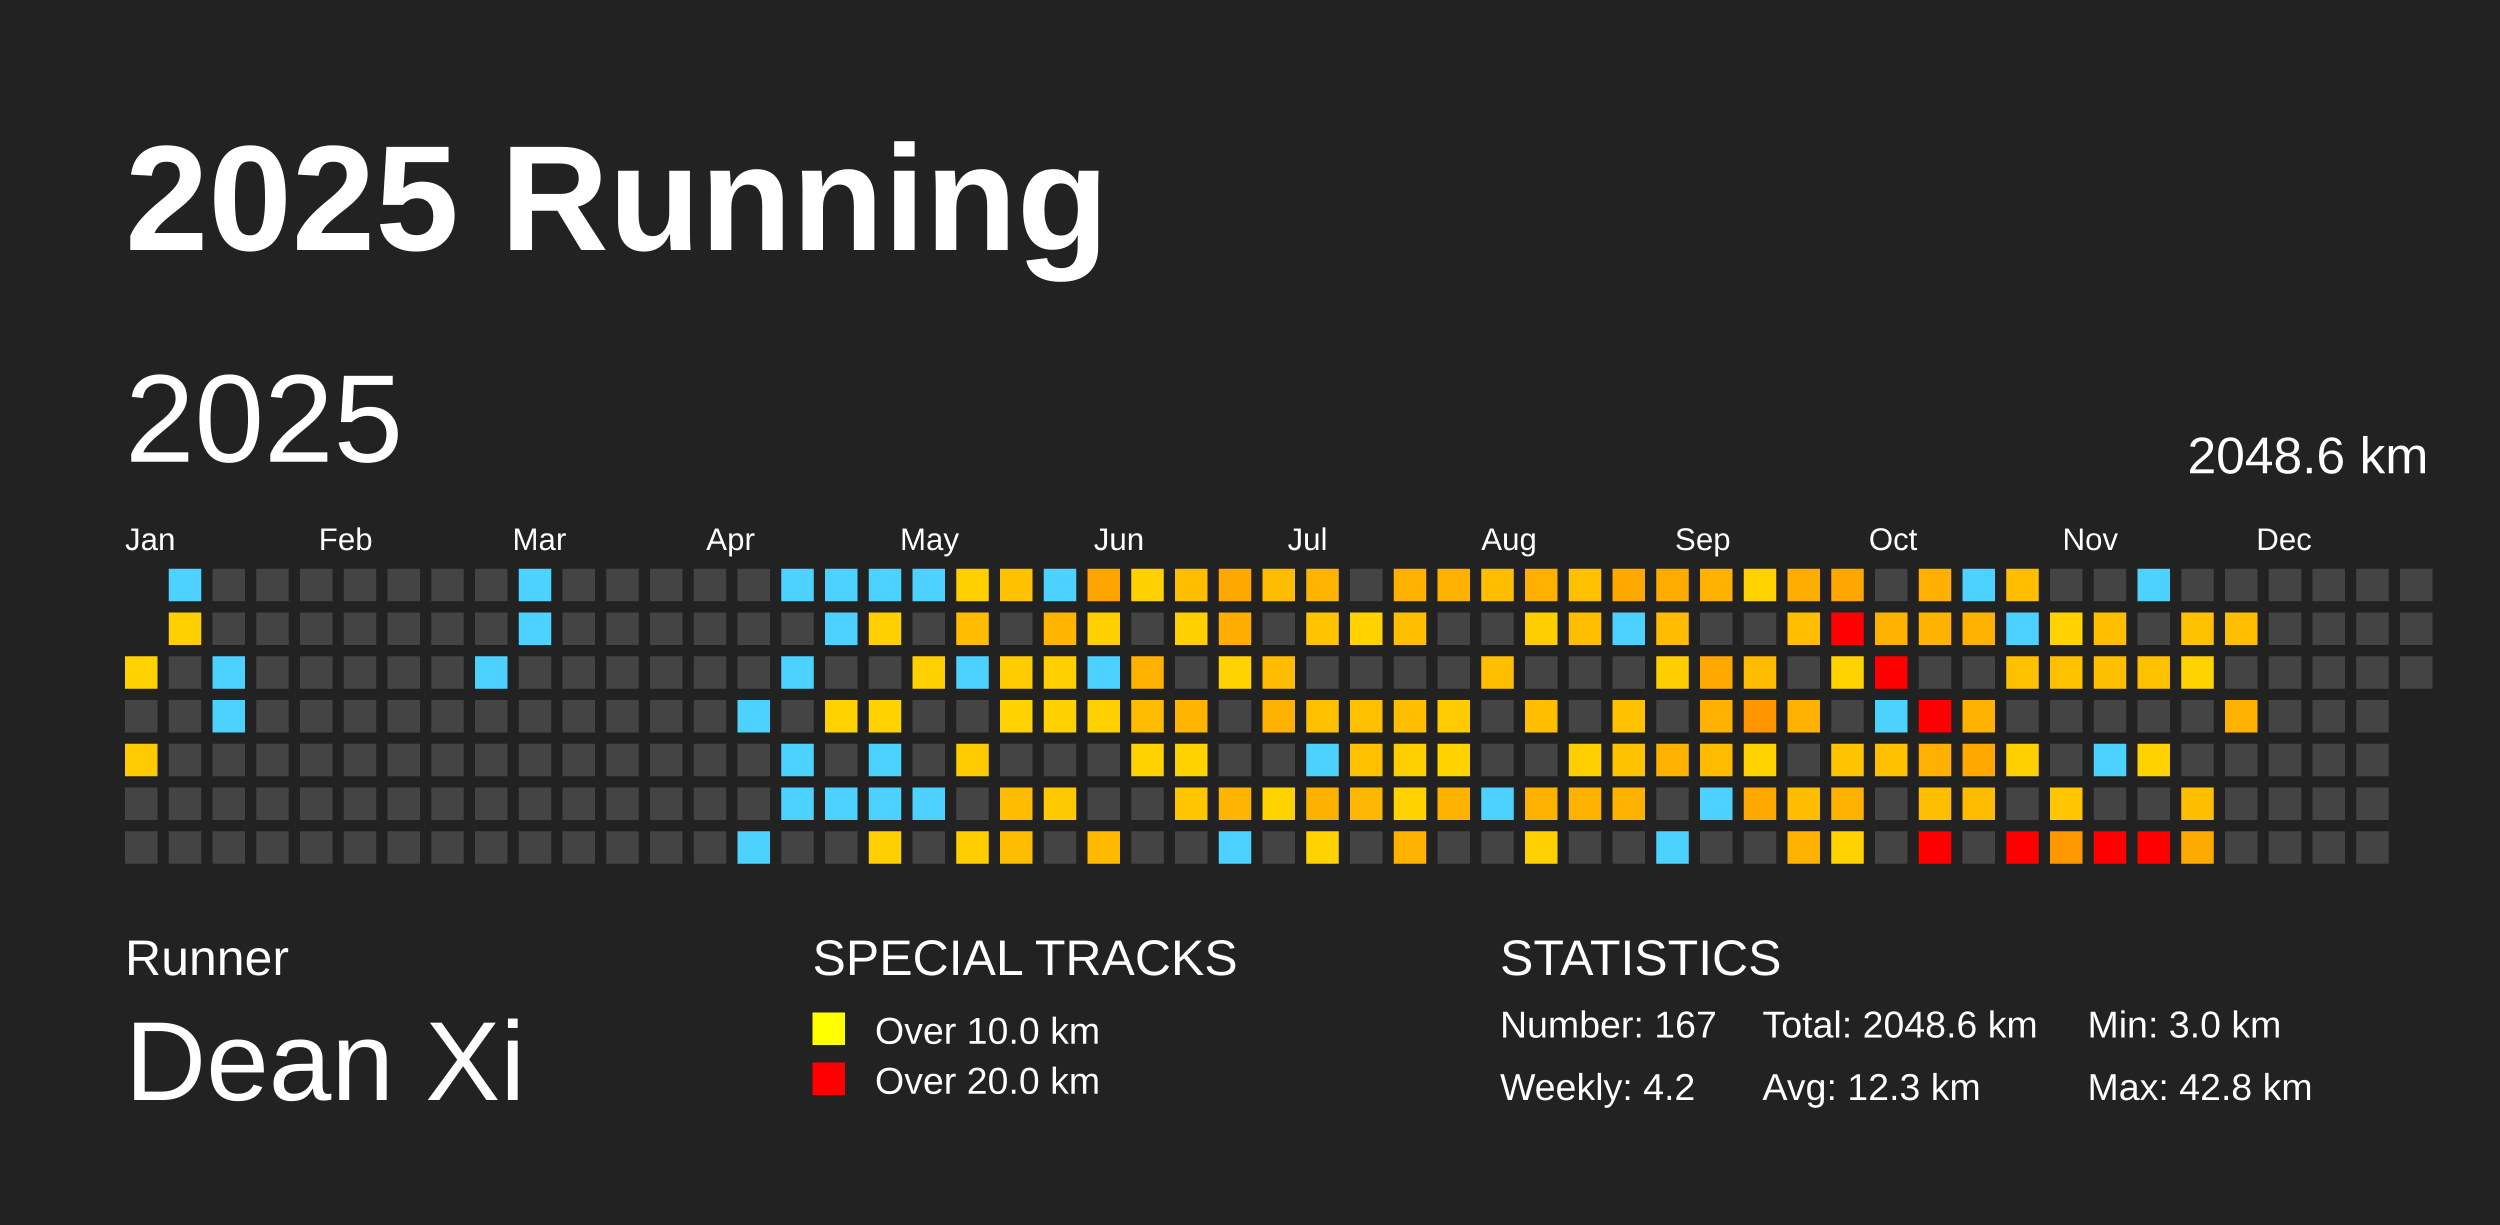
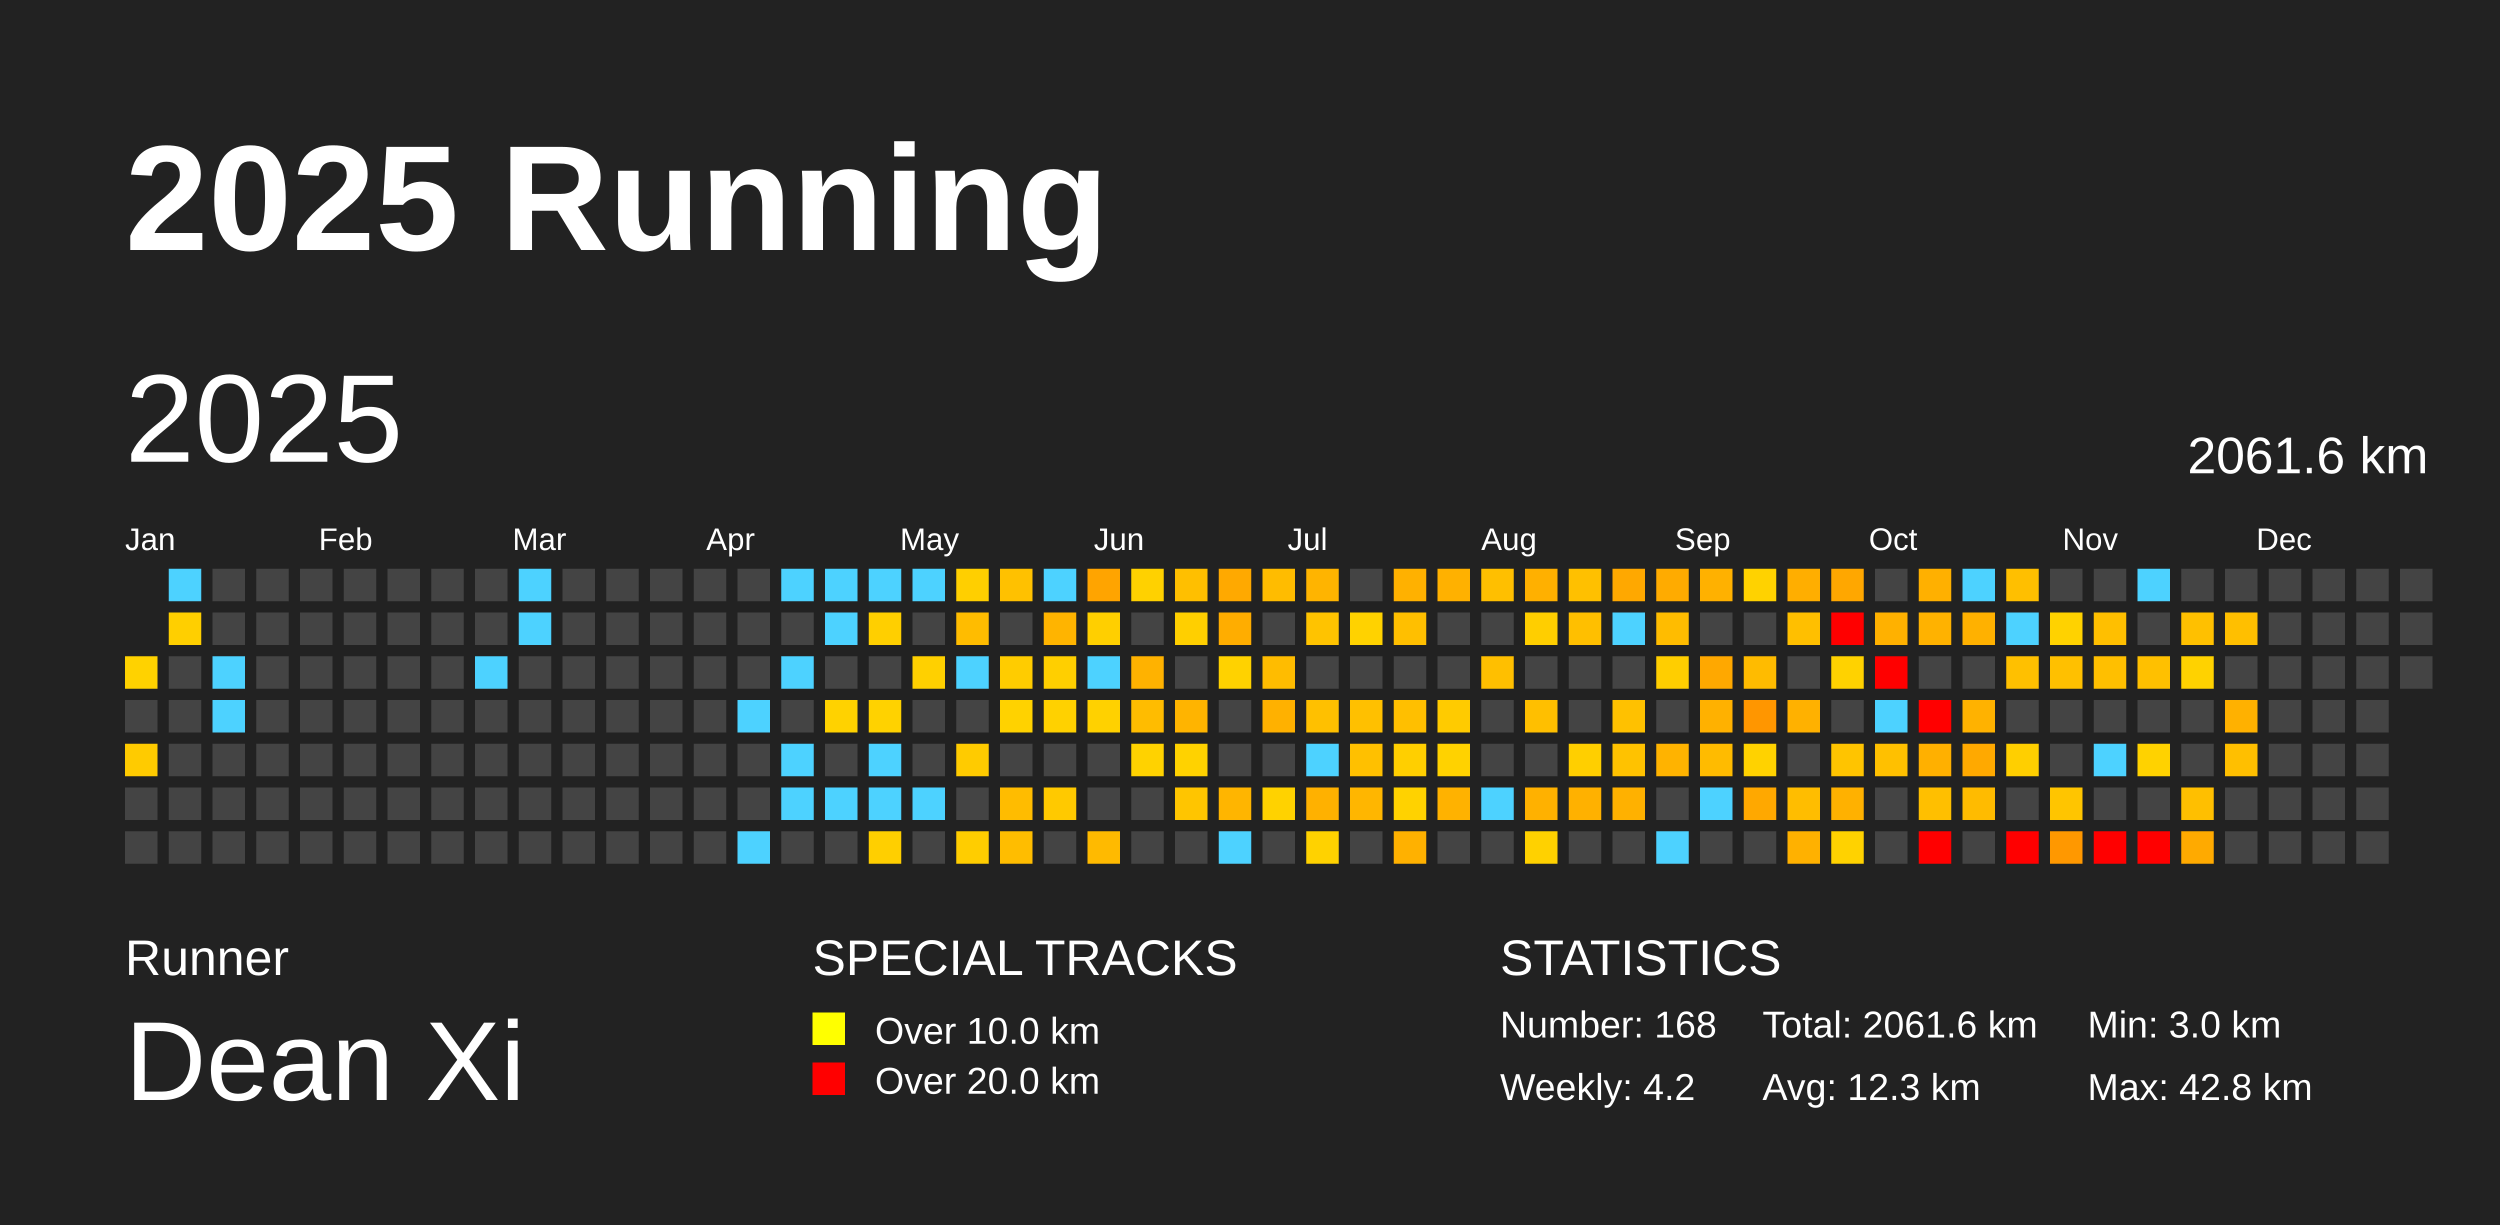
<svg xmlns="http://www.w3.org/2000/svg" baseProfile="full" height="98mm" version="1.1" viewBox="0,0,200,98" width="200mm">
  <defs />
  <rect fill="#222222" height="98" width="200" x="0" y="0" />
  <text fill="#FFFFFF" style="font-size:12px; font-family:Arial; font-weight:bold;" x="10" y="20">2025 Running</text>
  <text fill="#FFFFFF" style="font-size:4px; font-family:Arial" x="10" y="78">Runner</text>
  <text fill="#FFFFFF" style="font-size:9px; font-family:Arial" x="10" y="88">Dean Xi</text>
  <text fill="#FFFFFF" style="font-size:4px; font-family:Arial" x="65" y="78">SPECIAL TRACKS</text>
  <rect fill="yellow" height="2.6" width="2.6" x="65" y="81" />
  <text fill="#FFFFFF" style="font-size:3px; font-family:Arial" x="70" y="83.5">Over 10.0 km</text>
  <rect fill="red" height="2.6" width="2.6" x="65" y="85" />
  <text fill="#FFFFFF" style="font-size:3px; font-family:Arial" x="70" y="87.5">Over 20.0 km</text>
  <text fill="#FFFFFF" style="font-size:4px; font-family:Arial" x="120" y="78">STATISTICS</text>
-   <text fill="#FFFFFF" style="font-size:3px; font-family:Arial" x="120" y="83">Number: 167</text>
+   <text fill="#FFFFFF" style="font-size:3px; font-family:Arial" x="120" y="83">Number: 168</text>
  <text fill="#FFFFFF" style="font-size:3px; font-family:Arial" x="120" y="88">Weekly: 4.2</text>
-   <text fill="#FFFFFF" style="font-size:3px; font-family:Arial" x="141" y="83">Total: 2048.6 km</text>
+   <text fill="#FFFFFF" style="font-size:3px; font-family:Arial" x="141" y="83">Total: 2061.6 km</text>
  <text fill="#FFFFFF" style="font-size:3px; font-family:Arial" x="141" y="88">Avg: 12.3 km</text>
  <text fill="#FFFFFF" style="font-size:3px; font-family:Arial" x="167" y="83">Min: 3.0 km</text>
  <text fill="#FFFFFF" style="font-size:3px; font-family:Arial" x="167" y="88">Max: 42.8 km</text>
  <text dominant-baseline="hanging" fill="#FFFFFF" style="font-size:10.0px; font-family:Arial;" x="10" y="30">2025</text>
-   <text dominant-baseline="hanging" fill="#FFFFFF" style="font-size:4.125px; font-family:Arial;" x="175" y="35">2048.6 km</text>
+   <text dominant-baseline="hanging" fill="#FFFFFF" style="font-size:4.125px; font-family:Arial;" x="175" y="35">2061.6 km</text>
  <text fill="#FFFFFF" style="font-size:2.5px; font-family:Arial" x="10.0" y="44">Jan</text>
  <text fill="#FFFFFF" style="font-size:2.5px; font-family:Arial" x="25.5" y="44">Feb</text>
  <text fill="#FFFFFF" style="font-size:2.5px; font-family:Arial" x="41.0" y="44">Mar</text>
  <text fill="#FFFFFF" style="font-size:2.5px; font-family:Arial" x="56.5" y="44">Apr</text>
  <text fill="#FFFFFF" style="font-size:2.5px; font-family:Arial" x="72.0" y="44">May</text>
  <text fill="#FFFFFF" style="font-size:2.5px; font-family:Arial" x="87.5" y="44">Jun</text>
  <text fill="#FFFFFF" style="font-size:2.5px; font-family:Arial" x="103.0" y="44">Jul</text>
  <text fill="#FFFFFF" style="font-size:2.5px; font-family:Arial" x="118.5" y="44">Aug</text>
  <text fill="#FFFFFF" style="font-size:2.5px; font-family:Arial" x="134.0" y="44">Sep</text>
  <text fill="#FFFFFF" style="font-size:2.5px; font-family:Arial" x="149.5" y="44">Oct</text>
  <text fill="#FFFFFF" style="font-size:2.5px; font-family:Arial" x="165.0" y="44">Nov</text>
  <text fill="#FFFFFF" style="font-size:2.5px; font-family:Arial" x="180.5" y="44">Dec</text>
  <rect fill="#ffd200" height="2.6" width="2.6" x="10.0" y="52.5" />
  <rect fill="#444444" height="2.6" width="2.6" x="10.0" y="56.0" />
  <rect fill="#ffcb00" height="2.6" width="2.6" x="10.0" y="59.5" />
  <rect fill="#444444" height="2.6" width="2.6" x="10.0" y="63.0" />
  <rect fill="#444444" height="2.6" width="2.6" x="10.0" y="66.5" />
  <rect fill="#4dd2ff" height="2.6" width="2.6" x="13.5" y="45.5" />
  <rect fill="#ffcf00" height="2.6" width="2.6" x="13.5" y="49.0" />
  <rect fill="#444444" height="2.6" width="2.6" x="13.5" y="52.5" />
  <rect fill="#444444" height="2.6" width="2.6" x="13.5" y="56.0" />
  <rect fill="#444444" height="2.6" width="2.6" x="13.5" y="59.5" />
  <rect fill="#444444" height="2.6" width="2.6" x="13.5" y="63.0" />
  <rect fill="#444444" height="2.6" width="2.6" x="13.5" y="66.5" />
  <rect fill="#444444" height="2.6" width="2.6" x="17.0" y="45.5" />
  <rect fill="#444444" height="2.6" width="2.6" x="17.0" y="49.0" />
  <rect fill="#4dd2ff" height="2.6" width="2.6" x="17.0" y="52.5" />
  <rect fill="#4dd2ff" height="2.6" width="2.6" x="17.0" y="56.0" />
  <rect fill="#444444" height="2.6" width="2.6" x="17.0" y="59.5" />
  <rect fill="#444444" height="2.6" width="2.6" x="17.0" y="63.0" />
  <rect fill="#444444" height="2.6" width="2.6" x="17.0" y="66.5" />
  <rect fill="#444444" height="2.6" width="2.6" x="20.5" y="45.5" />
  <rect fill="#444444" height="2.6" width="2.6" x="20.5" y="49.0" />
  <rect fill="#444444" height="2.6" width="2.6" x="20.5" y="52.5" />
  <rect fill="#444444" height="2.6" width="2.6" x="20.5" y="56.0" />
  <rect fill="#444444" height="2.6" width="2.6" x="20.5" y="59.5" />
  <rect fill="#444444" height="2.6" width="2.6" x="20.5" y="63.0" />
  <rect fill="#444444" height="2.6" width="2.6" x="20.5" y="66.5" />
  <rect fill="#444444" height="2.6" width="2.6" x="24.0" y="45.5" />
  <rect fill="#444444" height="2.6" width="2.6" x="24.0" y="49.0" />
  <rect fill="#444444" height="2.6" width="2.6" x="24.0" y="52.5" />
  <rect fill="#444444" height="2.6" width="2.6" x="24.0" y="56.0" />
  <rect fill="#444444" height="2.6" width="2.6" x="24.0" y="59.5" />
  <rect fill="#444444" height="2.6" width="2.6" x="24.0" y="63.0" />
  <rect fill="#444444" height="2.6" width="2.6" x="24.0" y="66.5" />
  <rect fill="#444444" height="2.6" width="2.6" x="27.5" y="45.5" />
  <rect fill="#444444" height="2.6" width="2.6" x="27.5" y="49.0" />
  <rect fill="#444444" height="2.6" width="2.6" x="27.5" y="52.5" />
  <rect fill="#444444" height="2.6" width="2.6" x="27.5" y="56.0" />
  <rect fill="#444444" height="2.6" width="2.6" x="27.5" y="59.5" />
  <rect fill="#444444" height="2.6" width="2.6" x="27.5" y="63.0" />
  <rect fill="#444444" height="2.6" width="2.6" x="27.5" y="66.5" />
  <rect fill="#444444" height="2.6" width="2.6" x="31.0" y="45.5" />
  <rect fill="#444444" height="2.6" width="2.6" x="31.0" y="49.0" />
  <rect fill="#444444" height="2.6" width="2.6" x="31.0" y="52.5" />
  <rect fill="#444444" height="2.6" width="2.6" x="31.0" y="56.0" />
  <rect fill="#444444" height="2.6" width="2.6" x="31.0" y="59.5" />
  <rect fill="#444444" height="2.6" width="2.6" x="31.0" y="63.0" />
  <rect fill="#444444" height="2.6" width="2.6" x="31.0" y="66.5" />
  <rect fill="#444444" height="2.6" width="2.6" x="34.5" y="45.5" />
  <rect fill="#444444" height="2.6" width="2.6" x="34.5" y="49.0" />
  <rect fill="#444444" height="2.6" width="2.6" x="34.5" y="52.5" />
  <rect fill="#444444" height="2.6" width="2.6" x="34.5" y="56.0" />
  <rect fill="#444444" height="2.6" width="2.6" x="34.5" y="59.5" />
  <rect fill="#444444" height="2.6" width="2.6" x="34.5" y="63.0" />
  <rect fill="#444444" height="2.6" width="2.6" x="34.5" y="66.5" />
  <rect fill="#444444" height="2.6" width="2.6" x="38.0" y="45.5" />
  <rect fill="#444444" height="2.6" width="2.6" x="38.0" y="49.0" />
  <rect fill="#4dd2ff" height="2.6" width="2.6" x="38.0" y="52.5" />
  <rect fill="#444444" height="2.6" width="2.6" x="38.0" y="56.0" />
  <rect fill="#444444" height="2.6" width="2.6" x="38.0" y="59.5" />
  <rect fill="#444444" height="2.6" width="2.6" x="38.0" y="63.0" />
  <rect fill="#444444" height="2.6" width="2.6" x="38.0" y="66.5" />
  <rect fill="#4dd2ff" height="2.6" width="2.6" x="41.5" y="45.5" />
  <rect fill="#4dd2ff" height="2.6" width="2.6" x="41.5" y="49.0" />
  <rect fill="#444444" height="2.6" width="2.6" x="41.5" y="52.5" />
  <rect fill="#444444" height="2.6" width="2.6" x="41.5" y="56.0" />
  <rect fill="#444444" height="2.6" width="2.6" x="41.5" y="59.5" />
  <rect fill="#444444" height="2.6" width="2.6" x="41.5" y="63.0" />
  <rect fill="#444444" height="2.6" width="2.6" x="41.5" y="66.5" />
  <rect fill="#444444" height="2.6" width="2.6" x="45.0" y="45.5" />
  <rect fill="#444444" height="2.6" width="2.6" x="45.0" y="49.0" />
  <rect fill="#444444" height="2.6" width="2.6" x="45.0" y="52.5" />
  <rect fill="#444444" height="2.6" width="2.6" x="45.0" y="56.0" />
  <rect fill="#444444" height="2.6" width="2.6" x="45.0" y="59.5" />
  <rect fill="#444444" height="2.6" width="2.6" x="45.0" y="63.0" />
  <rect fill="#444444" height="2.6" width="2.6" x="45.0" y="66.5" />
  <rect fill="#444444" height="2.6" width="2.6" x="48.5" y="45.5" />
  <rect fill="#444444" height="2.6" width="2.6" x="48.5" y="49.0" />
  <rect fill="#444444" height="2.6" width="2.6" x="48.5" y="52.5" />
  <rect fill="#444444" height="2.6" width="2.6" x="48.5" y="56.0" />
  <rect fill="#444444" height="2.6" width="2.6" x="48.5" y="59.5" />
  <rect fill="#444444" height="2.6" width="2.6" x="48.5" y="63.0" />
  <rect fill="#444444" height="2.6" width="2.6" x="48.5" y="66.5" />
  <rect fill="#444444" height="2.6" width="2.6" x="52.0" y="45.5" />
  <rect fill="#444444" height="2.6" width="2.6" x="52.0" y="49.0" />
  <rect fill="#444444" height="2.6" width="2.6" x="52.0" y="52.5" />
  <rect fill="#444444" height="2.6" width="2.6" x="52.0" y="56.0" />
  <rect fill="#444444" height="2.6" width="2.6" x="52.0" y="59.5" />
  <rect fill="#444444" height="2.6" width="2.6" x="52.0" y="63.0" />
  <rect fill="#444444" height="2.6" width="2.6" x="52.0" y="66.5" />
  <rect fill="#444444" height="2.6" width="2.6" x="55.5" y="45.5" />
  <rect fill="#444444" height="2.6" width="2.6" x="55.5" y="49.0" />
  <rect fill="#444444" height="2.6" width="2.6" x="55.5" y="52.5" />
  <rect fill="#444444" height="2.6" width="2.6" x="55.5" y="56.0" />
  <rect fill="#444444" height="2.6" width="2.6" x="55.5" y="59.5" />
  <rect fill="#444444" height="2.6" width="2.6" x="55.5" y="63.0" />
  <rect fill="#444444" height="2.6" width="2.6" x="55.5" y="66.5" />
  <rect fill="#444444" height="2.6" width="2.6" x="59.0" y="45.5" />
  <rect fill="#444444" height="2.6" width="2.6" x="59.0" y="49.0" />
  <rect fill="#444444" height="2.6" width="2.6" x="59.0" y="52.5" />
  <rect fill="#4dd2ff" height="2.6" width="2.6" x="59.0" y="56.0" />
  <rect fill="#444444" height="2.6" width="2.6" x="59.0" y="59.5" />
  <rect fill="#444444" height="2.6" width="2.6" x="59.0" y="63.0" />
  <rect fill="#4dd2ff" height="2.6" width="2.6" x="59.0" y="66.5" />
  <rect fill="#4dd2ff" height="2.6" width="2.6" x="62.5" y="45.5" />
  <rect fill="#444444" height="2.6" width="2.6" x="62.5" y="49.0" />
  <rect fill="#4dd2ff" height="2.6" width="2.6" x="62.5" y="52.5" />
  <rect fill="#444444" height="2.6" width="2.6" x="62.5" y="56.0" />
  <rect fill="#4dd2ff" height="2.6" width="2.6" x="62.5" y="59.5" />
  <rect fill="#4dd2ff" height="2.6" width="2.6" x="62.5" y="63.0" />
  <rect fill="#444444" height="2.6" width="2.6" x="62.5" y="66.5" />
  <rect fill="#4dd2ff" height="2.6" width="2.6" x="66.0" y="45.5" />
  <rect fill="#4dd2ff" height="2.6" width="2.6" x="66.0" y="49.0" />
  <rect fill="#444444" height="2.6" width="2.6" x="66.0" y="52.5" />
  <rect fill="#ffd200" height="2.6" width="2.6" x="66.0" y="56.0" />
  <rect fill="#444444" height="2.6" width="2.6" x="66.0" y="59.5" />
  <rect fill="#4dd2ff" height="2.6" width="2.6" x="66.0" y="63.0" />
  <rect fill="#444444" height="2.6" width="2.6" x="66.0" y="66.5" />
  <rect fill="#4dd2ff" height="2.6" width="2.6" x="69.5" y="45.5" />
  <rect fill="#ffcf00" height="2.6" width="2.6" x="69.5" y="49.0" />
  <rect fill="#444444" height="2.6" width="2.6" x="69.5" y="52.5" />
  <rect fill="#ffd200" height="2.6" width="2.6" x="69.5" y="56.0" />
  <rect fill="#4dd2ff" height="2.6" width="2.6" x="69.5" y="59.5" />
  <rect fill="#4dd2ff" height="2.6" width="2.6" x="69.5" y="63.0" />
  <rect fill="#ffcf00" height="2.6" width="2.6" x="69.5" y="66.5" />
  <rect fill="#4dd2ff" height="2.6" width="2.6" x="73.0" y="45.5" />
  <rect fill="#444444" height="2.6" width="2.6" x="73.0" y="49.0" />
  <rect fill="#ffd000" height="2.6" width="2.6" x="73.0" y="52.5" />
  <rect fill="#444444" height="2.6" width="2.6" x="73.0" y="56.0" />
  <rect fill="#444444" height="2.6" width="2.6" x="73.0" y="59.5" />
  <rect fill="#4dd2ff" height="2.6" width="2.6" x="73.0" y="63.0" />
  <rect fill="#444444" height="2.6" width="2.6" x="73.0" y="66.5" />
  <rect fill="#ffcf00" height="2.6" width="2.6" x="76.5" y="45.5" />
  <rect fill="#ffbc00" height="2.6" width="2.6" x="76.5" y="49.0" />
  <rect fill="#4dd2ff" height="2.6" width="2.6" x="76.5" y="52.5" />
  <rect fill="#444444" height="2.6" width="2.6" x="76.5" y="56.0" />
  <rect fill="#ffcb00" height="2.6" width="2.6" x="76.5" y="59.5" />
  <rect fill="#444444" height="2.6" width="2.6" x="76.5" y="63.0" />
  <rect fill="#ffcd00" height="2.6" width="2.6" x="76.5" y="66.5" />
  <rect fill="#ffc100" height="2.6" width="2.6" x="80.0" y="45.5" />
  <rect fill="#444444" height="2.6" width="2.6" x="80.0" y="49.0" />
  <rect fill="#ffcc00" height="2.6" width="2.6" x="80.0" y="52.5" />
  <rect fill="#ffd200" height="2.6" width="2.6" x="80.0" y="56.0" />
  <rect fill="#444444" height="2.6" width="2.6" x="80.0" y="59.5" />
  <rect fill="#ffbc00" height="2.6" width="2.6" x="80.0" y="63.0" />
  <rect fill="#ffbd00" height="2.6" width="2.6" x="80.0" y="66.5" />
  <rect fill="#4dd2ff" height="2.6" width="2.6" x="83.5" y="45.5" />
  <rect fill="#ffb400" height="2.6" width="2.6" x="83.5" y="49.0" />
  <rect fill="#ffcf00" height="2.6" width="2.6" x="83.5" y="52.5" />
  <rect fill="#ffd100" height="2.6" width="2.6" x="83.5" y="56.0" />
  <rect fill="#444444" height="2.6" width="2.6" x="83.5" y="59.5" />
  <rect fill="#ffc900" height="2.6" width="2.6" x="83.5" y="63.0" />
  <rect fill="#444444" height="2.6" width="2.6" x="83.5" y="66.5" />
  <rect fill="#ffa400" height="2.6" width="2.6" x="87.0" y="45.5" />
  <rect fill="#ffcf00" height="2.6" width="2.6" x="87.0" y="49.0" />
  <rect fill="#4dd2ff" height="2.6" width="2.6" x="87.0" y="52.5" />
  <rect fill="#ffd100" height="2.6" width="2.6" x="87.0" y="56.0" />
  <rect fill="#444444" height="2.6" width="2.6" x="87.0" y="59.5" />
  <rect fill="#444444" height="2.6" width="2.6" x="87.0" y="63.0" />
  <rect fill="#ffba00" height="2.6" width="2.6" x="87.0" y="66.5" />
  <rect fill="#ffd100" height="2.6" width="2.6" x="90.5" y="45.5" />
  <rect fill="#444444" height="2.6" width="2.6" x="90.5" y="49.0" />
  <rect fill="#ffb200" height="2.6" width="2.6" x="90.5" y="52.5" />
  <rect fill="#ffbc00" height="2.6" width="2.6" x="90.5" y="56.0" />
  <rect fill="#ffd200" height="2.6" width="2.6" x="90.5" y="59.5" />
  <rect fill="#444444" height="2.6" width="2.6" x="90.5" y="63.0" />
  <rect fill="#444444" height="2.6" width="2.6" x="90.5" y="66.5" />
  <rect fill="#ffbf00" height="2.6" width="2.6" x="94.0" y="45.5" />
  <rect fill="#ffcf00" height="2.6" width="2.6" x="94.0" y="49.0" />
  <rect fill="#444444" height="2.6" width="2.6" x="94.0" y="52.5" />
  <rect fill="#ffb400" height="2.6" width="2.6" x="94.0" y="56.0" />
  <rect fill="#ffd200" height="2.6" width="2.6" x="94.0" y="59.5" />
  <rect fill="#ffc500" height="2.6" width="2.6" x="94.0" y="63.0" />
  <rect fill="#444444" height="2.6" width="2.6" x="94.0" y="66.5" />
  <rect fill="#ffa900" height="2.6" width="2.6" x="97.5" y="45.5" />
  <rect fill="#ffad00" height="2.6" width="2.6" x="97.5" y="49.0" />
  <rect fill="#ffd200" height="2.6" width="2.6" x="97.5" y="52.5" />
  <rect fill="#444444" height="2.6" width="2.6" x="97.5" y="56.0" />
  <rect fill="#444444" height="2.6" width="2.6" x="97.5" y="59.5" />
  <rect fill="#ffb500" height="2.6" width="2.6" x="97.5" y="63.0" />
  <rect fill="#4dd2ff" height="2.6" width="2.6" x="97.5" y="66.5" />
  <rect fill="#ffbc00" height="2.6" width="2.6" x="101.0" y="45.5" />
  <rect fill="#444444" height="2.6" width="2.6" x="101.0" y="49.0" />
  <rect fill="#ffbc00" height="2.6" width="2.6" x="101.0" y="52.5" />
  <rect fill="#ffb100" height="2.6" width="2.6" x="101.0" y="56.0" />
  <rect fill="#444444" height="2.6" width="2.6" x="101.0" y="59.5" />
  <rect fill="#ffd200" height="2.6" width="2.6" x="101.0" y="63.0" />
  <rect fill="#444444" height="2.6" width="2.6" x="101.0" y="66.5" />
  <rect fill="#ffb400" height="2.6" width="2.6" x="104.5" y="45.5" />
  <rect fill="#ffc300" height="2.6" width="2.6" x="104.5" y="49.0" />
  <rect fill="#444444" height="2.6" width="2.6" x="104.5" y="52.5" />
  <rect fill="#ffc000" height="2.6" width="2.6" x="104.5" y="56.0" />
  <rect fill="#4dd2ff" height="2.6" width="2.6" x="104.5" y="59.5" />
  <rect fill="#ffb100" height="2.6" width="2.6" x="104.5" y="63.0" />
  <rect fill="#ffd200" height="2.6" width="2.6" x="104.5" y="66.5" />
  <rect fill="#444444" height="2.6" width="2.6" x="108.0" y="45.5" />
  <rect fill="#ffd200" height="2.6" width="2.6" x="108.0" y="49.0" />
  <rect fill="#444444" height="2.6" width="2.6" x="108.0" y="52.5" />
  <rect fill="#ffc000" height="2.6" width="2.6" x="108.0" y="56.0" />
  <rect fill="#ffc000" height="2.6" width="2.6" x="108.0" y="59.5" />
  <rect fill="#ffb600" height="2.6" width="2.6" x="108.0" y="63.0" />
  <rect fill="#444444" height="2.6" width="2.6" x="108.0" y="66.5" />
  <rect fill="#ffb100" height="2.6" width="2.6" x="111.5" y="45.5" />
  <rect fill="#ffbf00" height="2.6" width="2.6" x="111.5" y="49.0" />
  <rect fill="#444444" height="2.6" width="2.6" x="111.5" y="52.5" />
  <rect fill="#ffbf00" height="2.6" width="2.6" x="111.5" y="56.0" />
  <rect fill="#ffcf00" height="2.6" width="2.6" x="111.5" y="59.5" />
  <rect fill="#ffd200" height="2.6" width="2.6" x="111.5" y="63.0" />
  <rect fill="#ffb100" height="2.6" width="2.6" x="111.5" y="66.5" />
  <rect fill="#ffb100" height="2.6" width="2.6" x="115.0" y="45.5" />
  <rect fill="#444444" height="2.6" width="2.6" x="115.0" y="49.0" />
  <rect fill="#444444" height="2.6" width="2.6" x="115.0" y="52.5" />
  <rect fill="#ffcb00" height="2.6" width="2.6" x="115.0" y="56.0" />
  <rect fill="#ffd200" height="2.6" width="2.6" x="115.0" y="59.5" />
  <rect fill="#ffb200" height="2.6" width="2.6" x="115.0" y="63.0" />
  <rect fill="#444444" height="2.6" width="2.6" x="115.0" y="66.5" />
  <rect fill="#ffbf00" height="2.6" width="2.6" x="118.5" y="45.5" />
  <rect fill="#444444" height="2.6" width="2.6" x="118.5" y="49.0" />
  <rect fill="#ffbf00" height="2.6" width="2.6" x="118.5" y="52.5" />
  <rect fill="#444444" height="2.6" width="2.6" x="118.5" y="56.0" />
  <rect fill="#444444" height="2.6" width="2.6" x="118.5" y="59.5" />
  <rect fill="#4dd2ff" height="2.6" width="2.6" x="118.5" y="63.0" />
  <rect fill="#444444" height="2.6" width="2.6" x="118.5" y="66.5" />
  <rect fill="#ffb000" height="2.6" width="2.6" x="122.0" y="45.5" />
  <rect fill="#ffce00" height="2.6" width="2.6" x="122.0" y="49.0" />
  <rect fill="#444444" height="2.6" width="2.6" x="122.0" y="52.5" />
  <rect fill="#ffbf00" height="2.6" width="2.6" x="122.0" y="56.0" />
  <rect fill="#444444" height="2.6" width="2.6" x="122.0" y="59.5" />
  <rect fill="#ffb100" height="2.6" width="2.6" x="122.0" y="63.0" />
  <rect fill="#ffd100" height="2.6" width="2.6" x="122.0" y="66.5" />
  <rect fill="#ffc000" height="2.6" width="2.6" x="125.5" y="45.5" />
  <rect fill="#ffbf00" height="2.6" width="2.6" x="125.5" y="49.0" />
  <rect fill="#444444" height="2.6" width="2.6" x="125.5" y="52.5" />
  <rect fill="#444444" height="2.6" width="2.6" x="125.5" y="56.0" />
  <rect fill="#ffcf00" height="2.6" width="2.6" x="125.5" y="59.5" />
  <rect fill="#ffb100" height="2.6" width="2.6" x="125.5" y="63.0" />
  <rect fill="#444444" height="2.6" width="2.6" x="125.5" y="66.5" />
  <rect fill="#ffa800" height="2.6" width="2.6" x="129.0" y="45.5" />
  <rect fill="#4dd2ff" height="2.6" width="2.6" x="129.0" y="49.0" />
  <rect fill="#444444" height="2.6" width="2.6" x="129.0" y="52.5" />
  <rect fill="#ffc100" height="2.6" width="2.6" x="129.0" y="56.0" />
  <rect fill="#ffc200" height="2.6" width="2.6" x="129.0" y="59.5" />
  <rect fill="#ffb100" height="2.6" width="2.6" x="129.0" y="63.0" />
  <rect fill="#444444" height="2.6" width="2.6" x="129.0" y="66.5" />
  <rect fill="#ffab00" height="2.6" width="2.6" x="132.5" y="45.5" />
  <rect fill="#ffbc00" height="2.6" width="2.6" x="132.5" y="49.0" />
  <rect fill="#ffce00" height="2.6" width="2.6" x="132.5" y="52.5" />
  <rect fill="#444444" height="2.6" width="2.6" x="132.5" y="56.0" />
  <rect fill="#ffb300" height="2.6" width="2.6" x="132.5" y="59.5" />
  <rect fill="#444444" height="2.6" width="2.6" x="132.5" y="63.0" />
  <rect fill="#4dd2ff" height="2.6" width="2.6" x="132.5" y="66.5" />
  <rect fill="#ffb100" height="2.6" width="2.6" x="136.0" y="45.5" />
  <rect fill="#444444" height="2.6" width="2.6" x="136.0" y="49.0" />
  <rect fill="#ffa800" height="2.6" width="2.6" x="136.0" y="52.5" />
  <rect fill="#ffb100" height="2.6" width="2.6" x="136.0" y="56.0" />
  <rect fill="#ffbb00" height="2.6" width="2.6" x="136.0" y="59.5" />
  <rect fill="#4dd2ff" height="2.6" width="2.6" x="136.0" y="63.0" />
  <rect fill="#444444" height="2.6" width="2.6" x="136.0" y="66.5" />
  <rect fill="#ffd200" height="2.6" width="2.6" x="139.5" y="45.5" />
  <rect fill="#444444" height="2.6" width="2.6" x="139.5" y="49.0" />
  <rect fill="#ffbb00" height="2.6" width="2.6" x="139.5" y="52.5" />
  <rect fill="#ff9600" height="2.6" width="2.6" x="139.5" y="56.0" />
  <rect fill="#ffd200" height="2.6" width="2.6" x="139.5" y="59.5" />
  <rect fill="#ffa800" height="2.6" width="2.6" x="139.5" y="63.0" />
  <rect fill="#444444" height="2.6" width="2.6" x="139.5" y="66.5" />
  <rect fill="#ffae00" height="2.6" width="2.6" x="143.0" y="45.5" />
  <rect fill="#ffbf00" height="2.6" width="2.6" x="143.0" y="49.0" />
  <rect fill="#444444" height="2.6" width="2.6" x="143.0" y="52.5" />
  <rect fill="#ffb100" height="2.6" width="2.6" x="143.0" y="56.0" />
  <rect fill="#444444" height="2.6" width="2.6" x="143.0" y="59.5" />
  <rect fill="#ffbd00" height="2.6" width="2.6" x="143.0" y="63.0" />
  <rect fill="#ffb100" height="2.6" width="2.6" x="143.0" y="66.5" />
  <rect fill="#ffa700" height="2.6" width="2.6" x="146.5" y="45.5" />
  <rect fill="red" height="2.6" width="2.6" x="146.5" y="49.0" />
  <rect fill="#ffd200" height="2.6" width="2.6" x="146.5" y="52.5" />
  <rect fill="#444444" height="2.6" width="2.6" x="146.5" y="56.0" />
  <rect fill="#ffc400" height="2.6" width="2.6" x="146.5" y="59.5" />
  <rect fill="#ffb100" height="2.6" width="2.6" x="146.5" y="63.0" />
  <rect fill="#ffd200" height="2.6" width="2.6" x="146.5" y="66.5" />
  <rect fill="#444444" height="2.6" width="2.6" x="150.0" y="45.5" />
  <rect fill="#ffb100" height="2.6" width="2.6" x="150.0" y="49.0" />
  <rect fill="red" height="2.6" width="2.6" x="150.0" y="52.5" />
  <rect fill="#4dd2ff" height="2.6" width="2.6" x="150.0" y="56.0" />
  <rect fill="#ffc000" height="2.6" width="2.6" x="150.0" y="59.5" />
  <rect fill="#444444" height="2.6" width="2.6" x="150.0" y="63.0" />
  <rect fill="#444444" height="2.6" width="2.6" x="150.0" y="66.5" />
  <rect fill="#ffb000" height="2.6" width="2.6" x="153.5" y="45.5" />
  <rect fill="#ffb200" height="2.6" width="2.6" x="153.5" y="49.0" />
  <rect fill="#444444" height="2.6" width="2.6" x="153.5" y="52.5" />
  <rect fill="red" height="2.6" width="2.6" x="153.5" y="56.0" />
  <rect fill="#ffb000" height="2.6" width="2.6" x="153.5" y="59.5" />
  <rect fill="#ffbf00" height="2.6" width="2.6" x="153.5" y="63.0" />
  <rect fill="red" height="2.6" width="2.6" x="153.5" y="66.5" />
  <rect fill="#4dd2ff" height="2.6" width="2.6" x="157.0" y="45.5" />
  <rect fill="#ffb100" height="2.6" width="2.6" x="157.0" y="49.0" />
  <rect fill="#444444" height="2.6" width="2.6" x="157.0" y="52.5" />
  <rect fill="#ffb200" height="2.6" width="2.6" x="157.0" y="56.0" />
  <rect fill="#ffa900" height="2.6" width="2.6" x="157.0" y="59.5" />
  <rect fill="#ffbb00" height="2.6" width="2.6" x="157.0" y="63.0" />
  <rect fill="#444444" height="2.6" width="2.6" x="157.0" y="66.5" />
  <rect fill="#ffbf00" height="2.6" width="2.6" x="160.5" y="45.5" />
  <rect fill="#4dd2ff" height="2.6" width="2.6" x="160.5" y="49.0" />
  <rect fill="#ffc000" height="2.6" width="2.6" x="160.5" y="52.5" />
  <rect fill="#444444" height="2.6" width="2.6" x="160.5" y="56.0" />
  <rect fill="#ffcf00" height="2.6" width="2.6" x="160.5" y="59.5" />
  <rect fill="#444444" height="2.6" width="2.6" x="160.5" y="63.0" />
  <rect fill="red" height="2.6" width="2.6" x="160.5" y="66.5" />
  <rect fill="#444444" height="2.6" width="2.6" x="164.0" y="45.5" />
  <rect fill="#ffd200" height="2.6" width="2.6" x="164.0" y="49.0" />
  <rect fill="#ffc000" height="2.6" width="2.6" x="164.0" y="52.5" />
  <rect fill="#444444" height="2.6" width="2.6" x="164.0" y="56.0" />
  <rect fill="#444444" height="2.6" width="2.6" x="164.0" y="59.5" />
  <rect fill="#ffc500" height="2.6" width="2.6" x="164.0" y="63.0" />
  <rect fill="#ff9800" height="2.6" width="2.6" x="164.0" y="66.5" />
  <rect fill="#444444" height="2.6" width="2.6" x="167.5" y="45.5" />
  <rect fill="#ffbf00" height="2.6" width="2.6" x="167.5" y="49.0" />
  <rect fill="#ffbf00" height="2.6" width="2.6" x="167.5" y="52.5" />
  <rect fill="#444444" height="2.6" width="2.6" x="167.5" y="56.0" />
  <rect fill="#4dd2ff" height="2.6" width="2.6" x="167.5" y="59.5" />
  <rect fill="#444444" height="2.6" width="2.6" x="167.5" y="63.0" />
  <rect fill="red" height="2.6" width="2.6" x="167.5" y="66.5" />
  <rect fill="#4dd2ff" height="2.6" width="2.6" x="171.0" y="45.5" />
  <rect fill="#444444" height="2.6" width="2.6" x="171.0" y="49.0" />
  <rect fill="#ffc000" height="2.6" width="2.6" x="171.0" y="52.5" />
  <rect fill="#444444" height="2.6" width="2.6" x="171.0" y="56.0" />
  <rect fill="#ffd200" height="2.6" width="2.6" x="171.0" y="59.5" />
  <rect fill="#444444" height="2.6" width="2.6" x="171.0" y="63.0" />
  <rect fill="red" height="2.6" width="2.6" x="171.0" y="66.5" />
  <rect fill="#444444" height="2.6" width="2.6" x="174.5" y="45.5" />
  <rect fill="#ffc000" height="2.6" width="2.6" x="174.5" y="49.0" />
  <rect fill="#ffd200" height="2.6" width="2.6" x="174.5" y="52.5" />
  <rect fill="#444444" height="2.6" width="2.6" x="174.5" y="56.0" />
  <rect fill="#444444" height="2.6" width="2.6" x="174.5" y="59.5" />
  <rect fill="#ffbf00" height="2.6" width="2.6" x="174.5" y="63.0" />
  <rect fill="#ffaa00" height="2.6" width="2.6" x="174.5" y="66.5" />
  <rect fill="#444444" height="2.6" width="2.6" x="178.0" y="45.5" />
  <rect fill="#ffbf00" height="2.6" width="2.6" x="178.0" y="49.0" />
  <rect fill="#444444" height="2.6" width="2.6" x="178.0" y="52.5" />
  <rect fill="#ffb100" height="2.6" width="2.6" x="178.0" y="56.0" />
-   <rect fill="#444444" height="2.6" width="2.6" x="178.0" y="59.5" />
+   <rect fill="#ffbf00" height="2.6" width="2.6" x="178.0" y="59.5" />
  <rect fill="#444444" height="2.6" width="2.6" x="178.0" y="63.0" />
  <rect fill="#444444" height="2.6" width="2.6" x="178.0" y="66.5" />
  <rect fill="#444444" height="2.6" width="2.6" x="181.5" y="45.5" />
  <rect fill="#444444" height="2.6" width="2.6" x="181.5" y="49.0" />
  <rect fill="#444444" height="2.6" width="2.6" x="181.5" y="52.5" />
  <rect fill="#444444" height="2.6" width="2.6" x="181.5" y="56.0" />
  <rect fill="#444444" height="2.6" width="2.6" x="181.5" y="59.5" />
  <rect fill="#444444" height="2.6" width="2.6" x="181.5" y="63.0" />
  <rect fill="#444444" height="2.6" width="2.6" x="181.5" y="66.5" />
  <rect fill="#444444" height="2.6" width="2.6" x="185.0" y="45.5" />
  <rect fill="#444444" height="2.6" width="2.6" x="185.0" y="49.0" />
  <rect fill="#444444" height="2.6" width="2.6" x="185.0" y="52.5" />
  <rect fill="#444444" height="2.6" width="2.6" x="185.0" y="56.0" />
  <rect fill="#444444" height="2.6" width="2.6" x="185.0" y="59.5" />
  <rect fill="#444444" height="2.6" width="2.6" x="185.0" y="63.0" />
  <rect fill="#444444" height="2.6" width="2.6" x="185.0" y="66.5" />
  <rect fill="#444444" height="2.6" width="2.6" x="188.5" y="45.5" />
  <rect fill="#444444" height="2.6" width="2.6" x="188.5" y="49.0" />
  <rect fill="#444444" height="2.6" width="2.6" x="188.5" y="52.5" />
  <rect fill="#444444" height="2.6" width="2.6" x="188.5" y="56.0" />
  <rect fill="#444444" height="2.6" width="2.6" x="188.5" y="59.5" />
  <rect fill="#444444" height="2.6" width="2.6" x="188.5" y="63.0" />
  <rect fill="#444444" height="2.6" width="2.6" x="188.5" y="66.5" />
  <rect fill="#444444" height="2.6" width="2.6" x="192.0" y="45.5" />
  <rect fill="#444444" height="2.6" width="2.6" x="192.0" y="49.0" />
  <rect fill="#444444" height="2.6" width="2.6" x="192.0" y="52.5" />
</svg>
